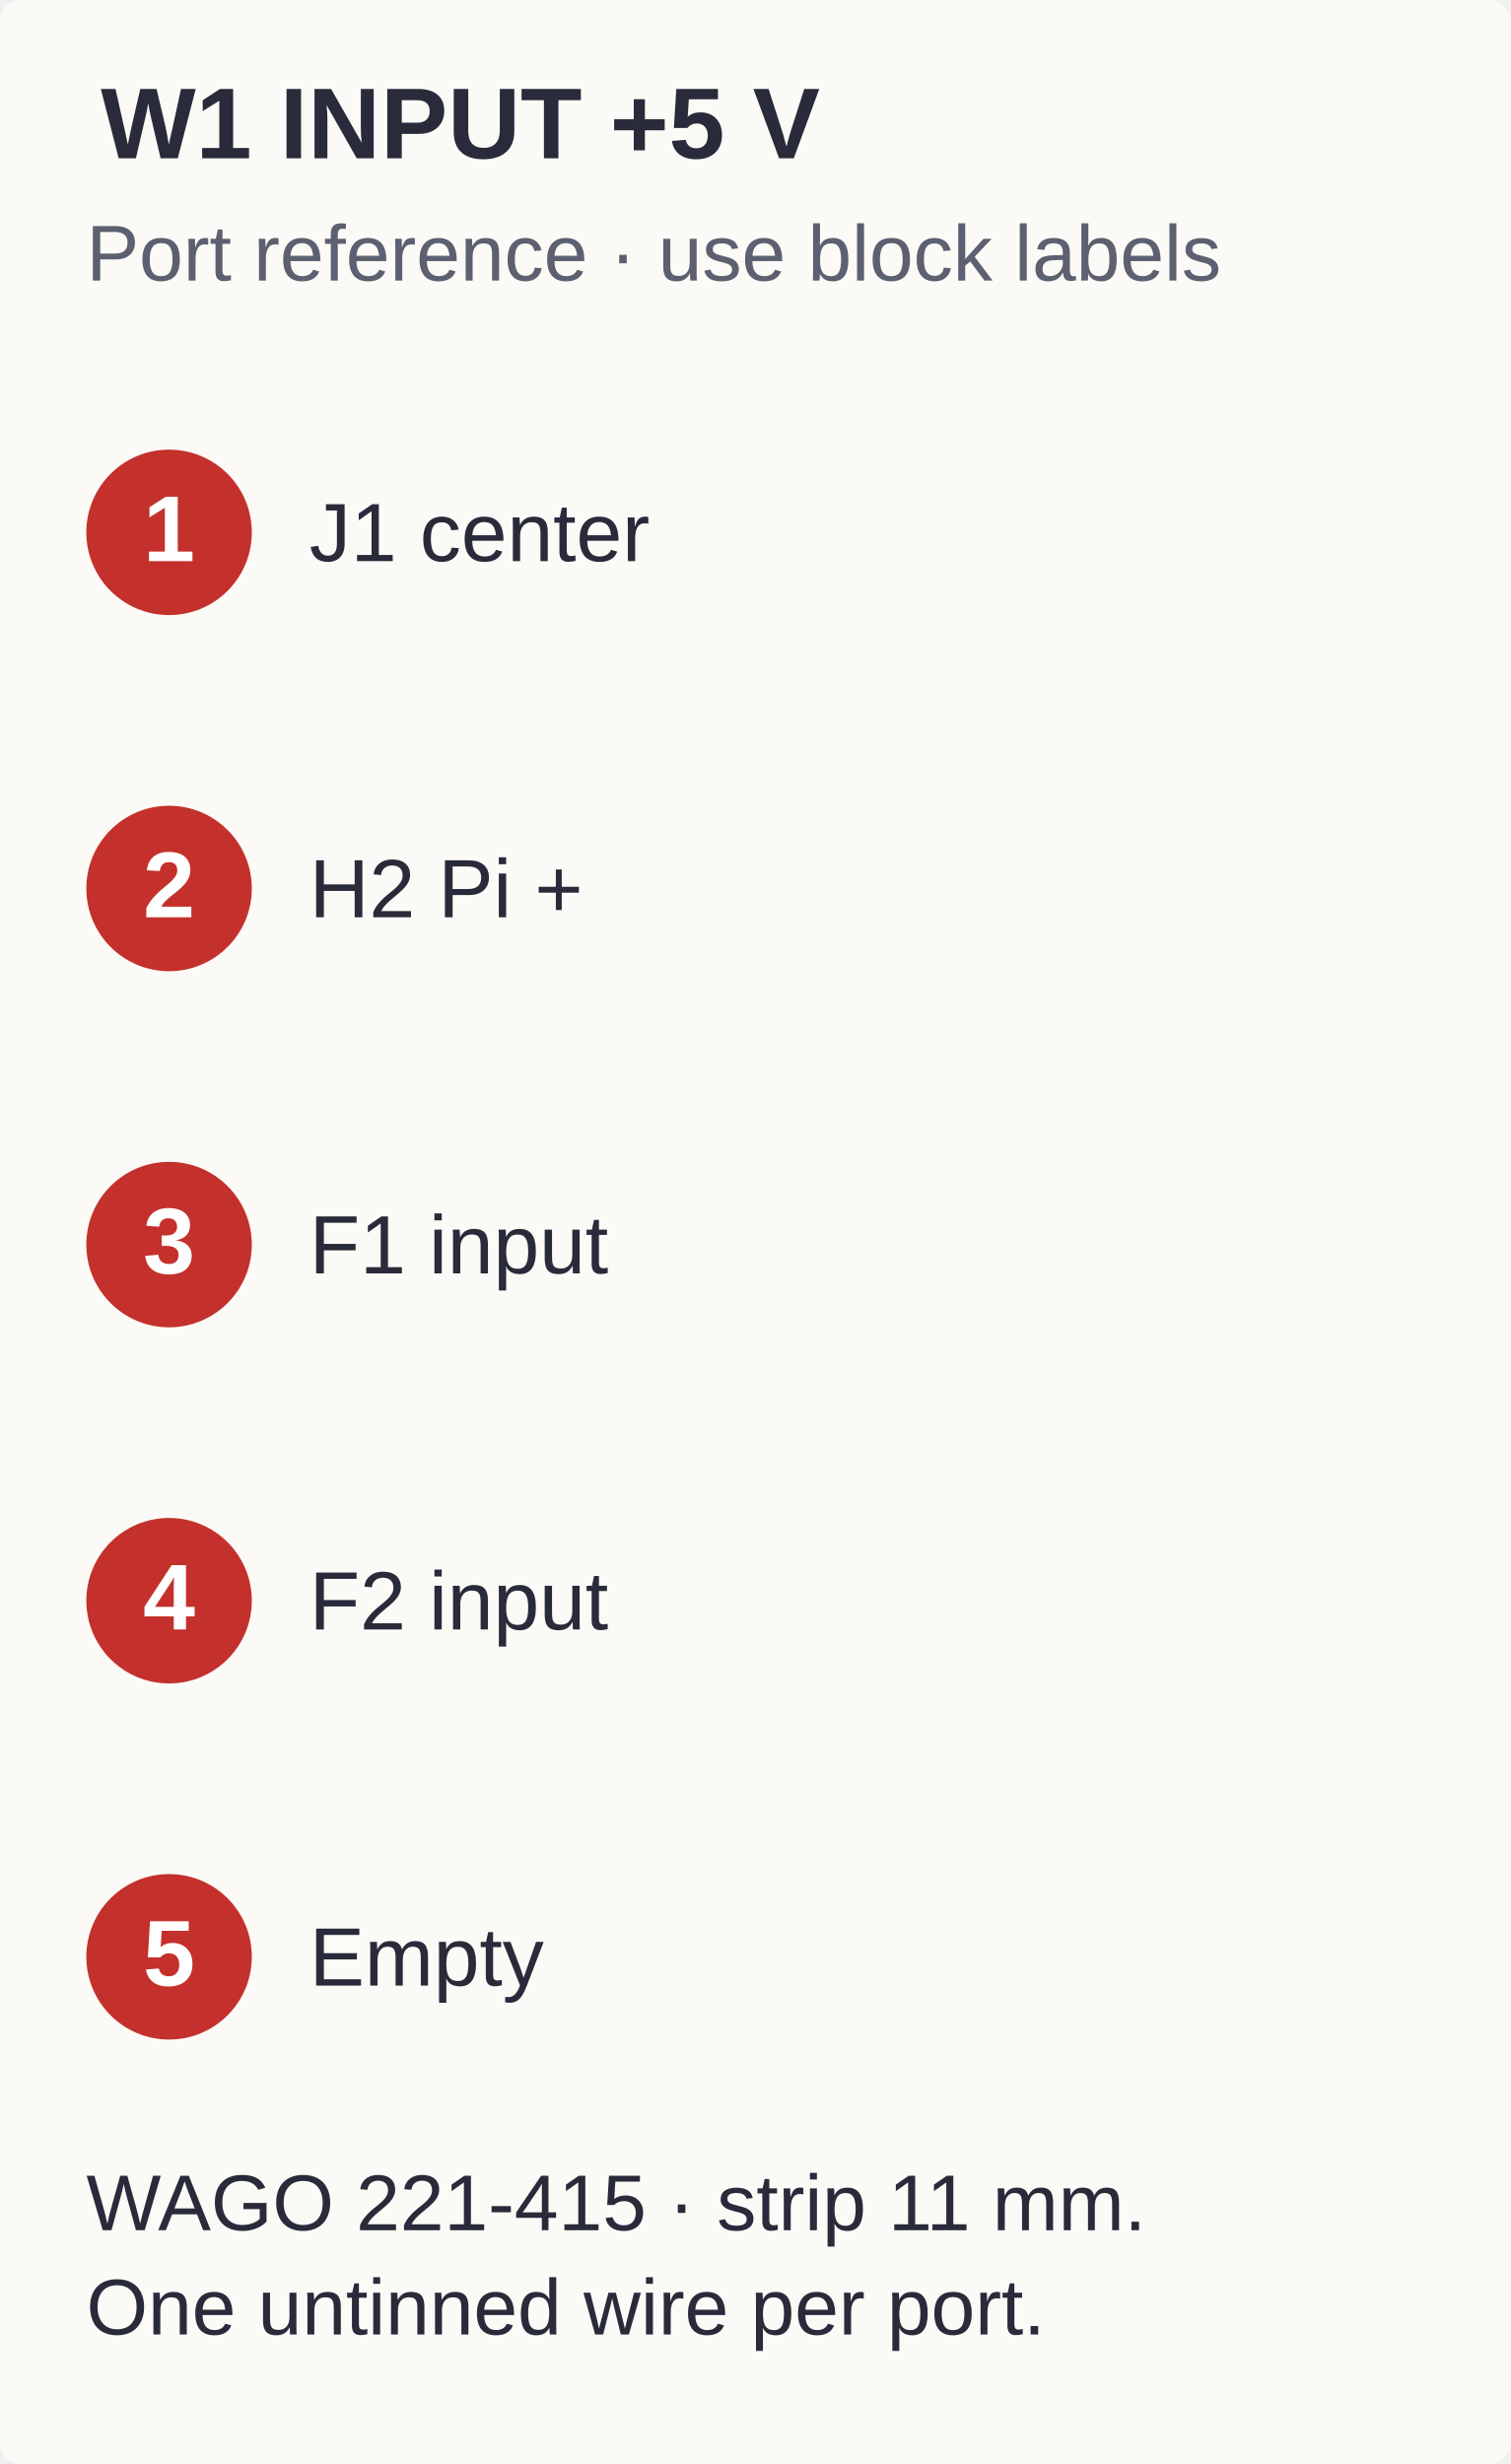
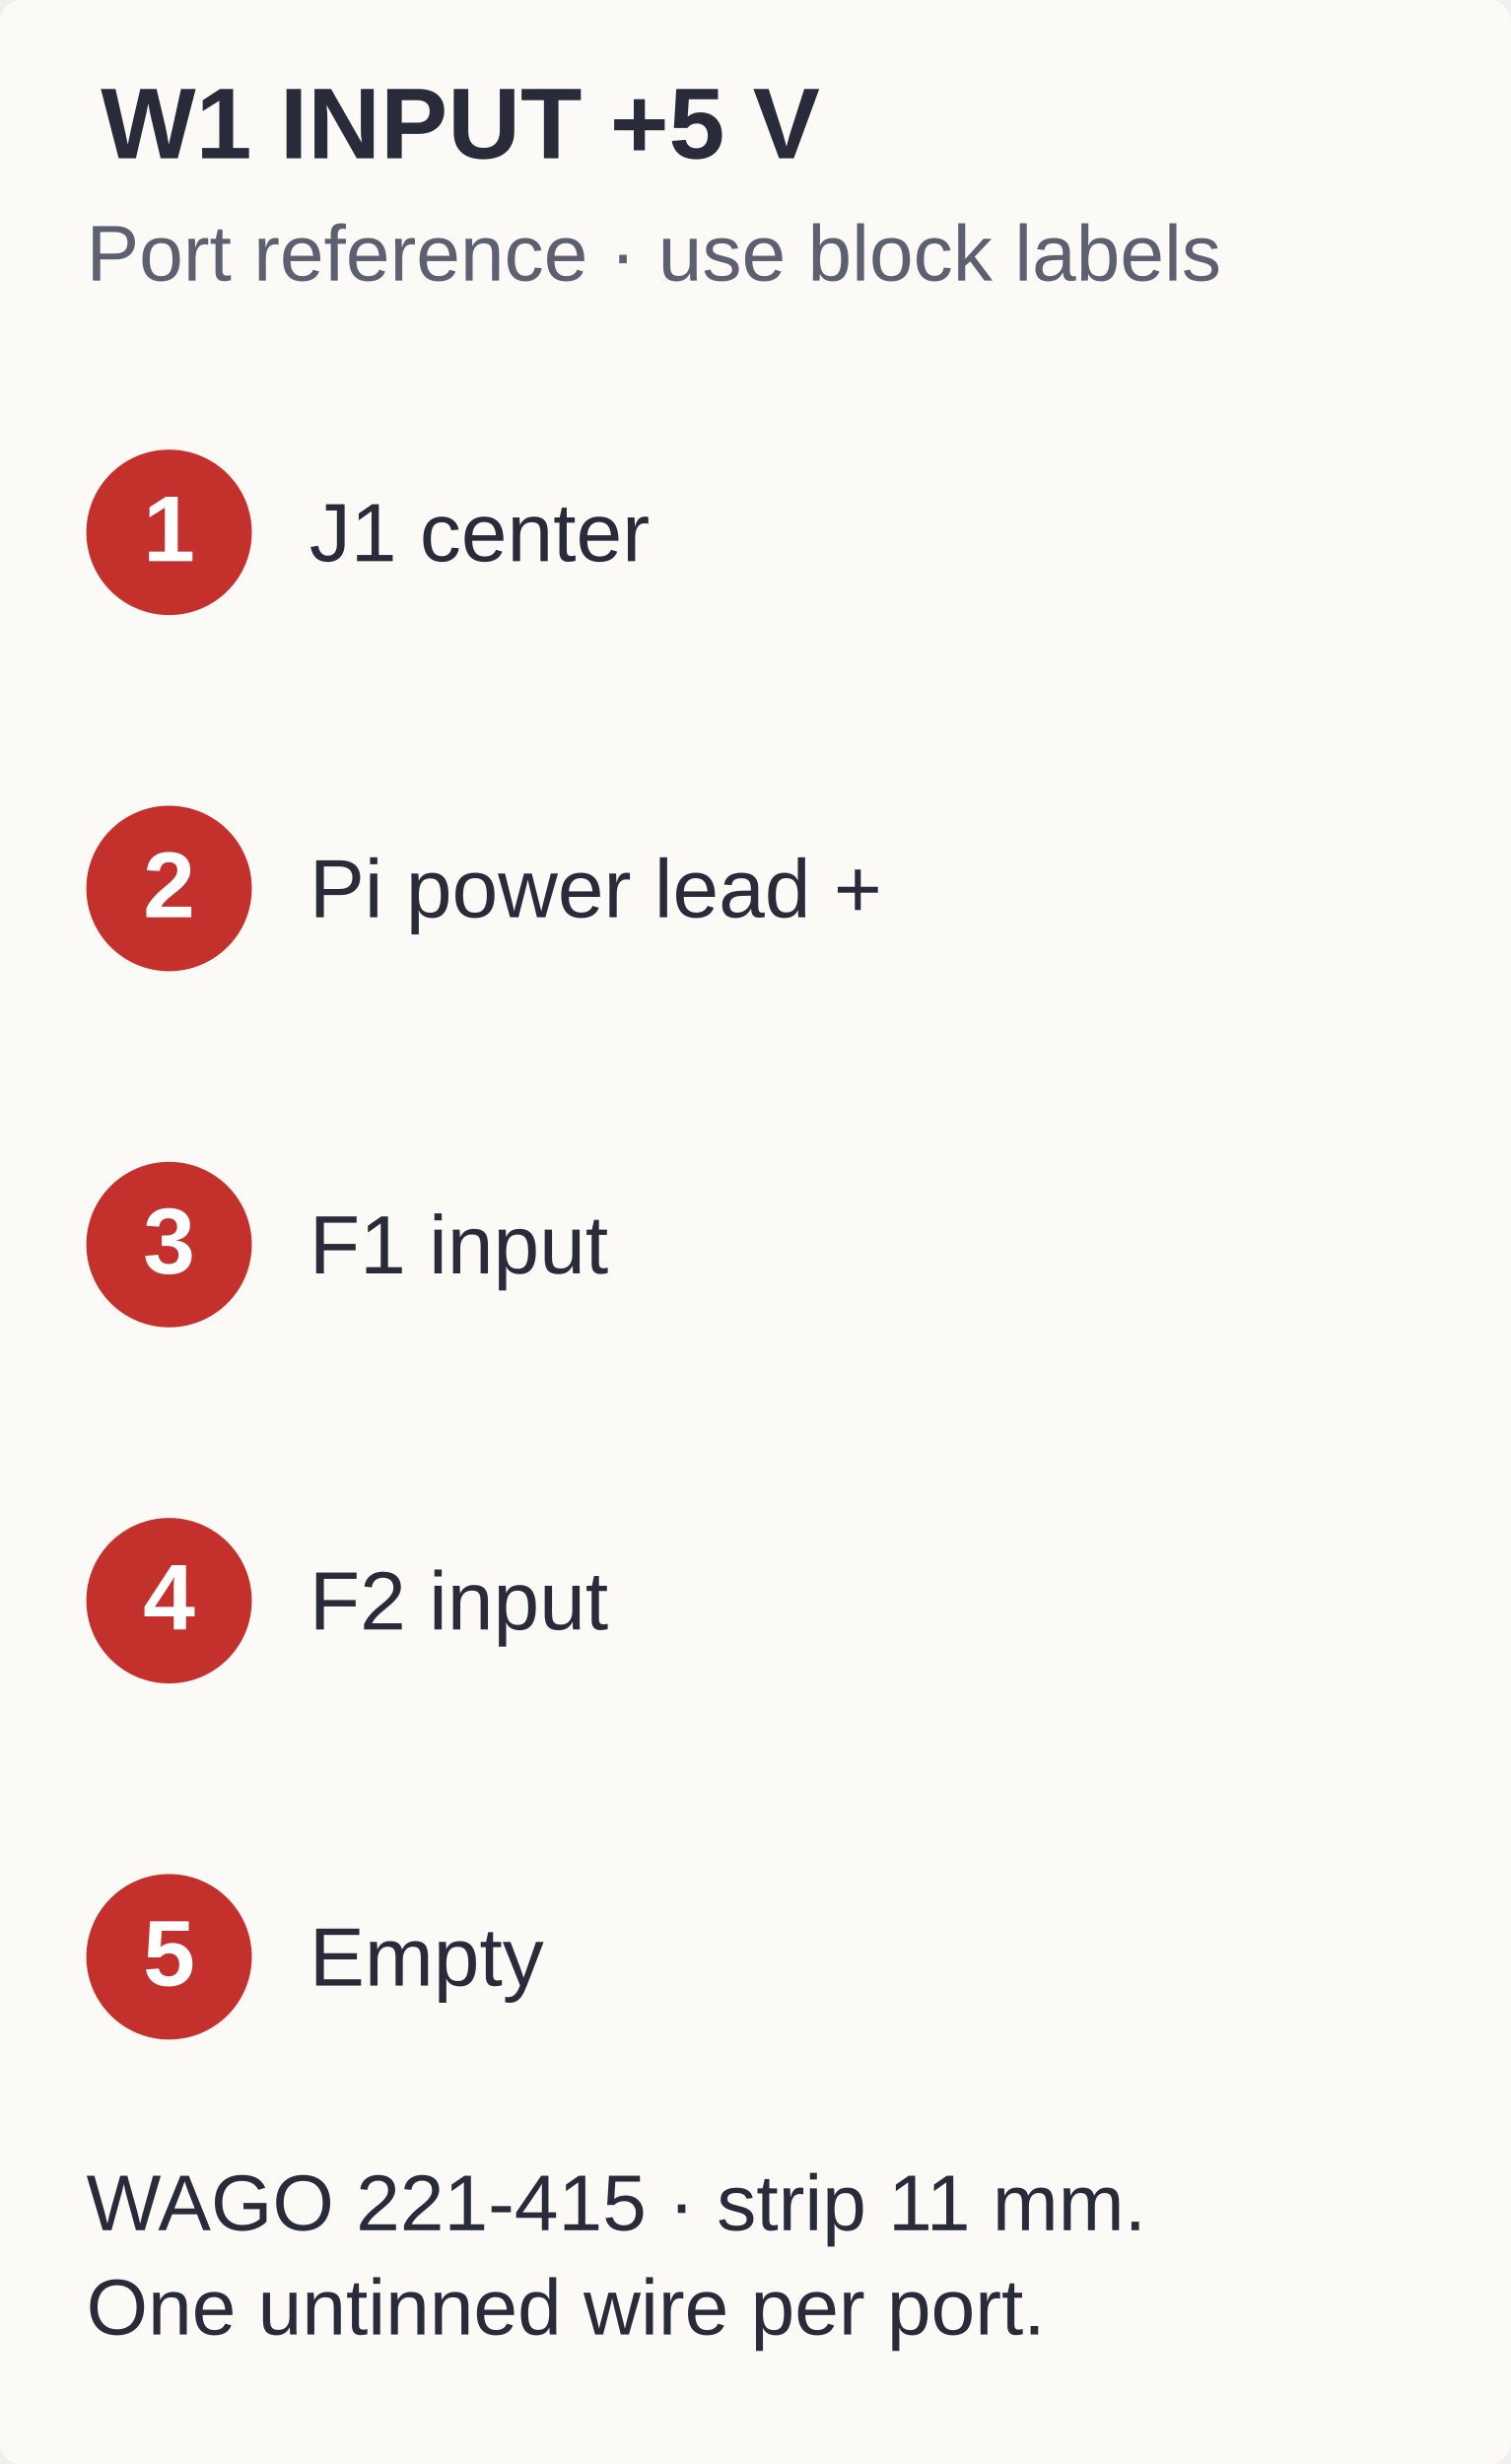
<svg xmlns="http://www.w3.org/2000/svg" viewBox="0 0 420 685" width="420" height="685" role="img">
  <defs>
    <marker id="arrow" viewBox="0 0 10 10" refX="8" refY="5" markerWidth="7" markerHeight="7" orient="auto-start-reverse">
      <path d="M0 0 L10 5 L0 10z" fill="#2f6fb5" />
    </marker>
  </defs>
  <rect x="0" y="0" width="420" height="685" rx="6" fill="#fbfaf6" stroke="none" stroke-width="2" />
  <text x="28" y="44" font-family="Arial,Helvetica,sans-serif" font-size="28" fill="#292b3b" font-weight="700" text-anchor="start">W1 INPUT +5 V</text>
  <text x="24" y="78" font-family="Arial,Helvetica,sans-serif" font-size="22" fill="#5c6070" font-weight="400" text-anchor="start">Port reference · use block labels</text>
  <circle cx="47" cy="148" r="22" fill="#c4302b" stroke="#c4302b" stroke-width="2" />
  <text x="47" y="156" font-family="Arial,Helvetica,sans-serif" font-size="26" fill="#fff" font-weight="700" text-anchor="middle">1</text>
  <text x="86" y="156" font-family="Arial,Helvetica,sans-serif" font-size="23" fill="#292b3b" font-weight="400" text-anchor="start">J1 center</text>
  <circle cx="47" cy="247" r="22" fill="#c4302b" stroke="#c4302b" stroke-width="2" />
  <text x="47" y="255" font-family="Arial,Helvetica,sans-serif" font-size="26" fill="#fff" font-weight="700" text-anchor="middle">2</text>
-   <text x="86" y="255" font-family="Arial,Helvetica,sans-serif" font-size="23" fill="#292b3b" font-weight="400" text-anchor="start">H2 Pi +</text>
+   <text x="86" y="255" font-family="Arial,Helvetica,sans-serif" font-size="23" fill="#292b3b" font-weight="400" text-anchor="start">Pi power lead +</text>
  <circle cx="47" cy="346" r="22" fill="#c4302b" stroke="#c4302b" stroke-width="2" />
  <text x="47" y="354" font-family="Arial,Helvetica,sans-serif" font-size="26" fill="#fff" font-weight="700" text-anchor="middle">3</text>
  <text x="86" y="354" font-family="Arial,Helvetica,sans-serif" font-size="23" fill="#292b3b" font-weight="400" text-anchor="start">F1 input</text>
  <circle cx="47" cy="445" r="22" fill="#c4302b" stroke="#c4302b" stroke-width="2" />
  <text x="47" y="453" font-family="Arial,Helvetica,sans-serif" font-size="26" fill="#fff" font-weight="700" text-anchor="middle">4</text>
  <text x="86" y="453" font-family="Arial,Helvetica,sans-serif" font-size="23" fill="#292b3b" font-weight="400" text-anchor="start">F2 input</text>
  <circle cx="47" cy="544" r="22" fill="#c4302b" stroke="#c4302b" stroke-width="2" />
  <text x="47" y="552" font-family="Arial,Helvetica,sans-serif" font-size="26" fill="#fff" font-weight="700" text-anchor="middle">5</text>
  <text x="86" y="552" font-family="Arial,Helvetica,sans-serif" font-size="23" fill="#292b3b" font-weight="400" text-anchor="start">Empty</text>
  <text x="24" y="620" font-family="Arial,Helvetica,sans-serif" font-size="22" fill="#292b3b" font-weight="400" text-anchor="start">WAGO 221-415 · strip 11 mm.</text>
  <text x="24" y="649" font-family="Arial,Helvetica,sans-serif" font-size="22" fill="#292b3b" font-weight="400" text-anchor="start">One untinned wire per port.</text>
</svg>
